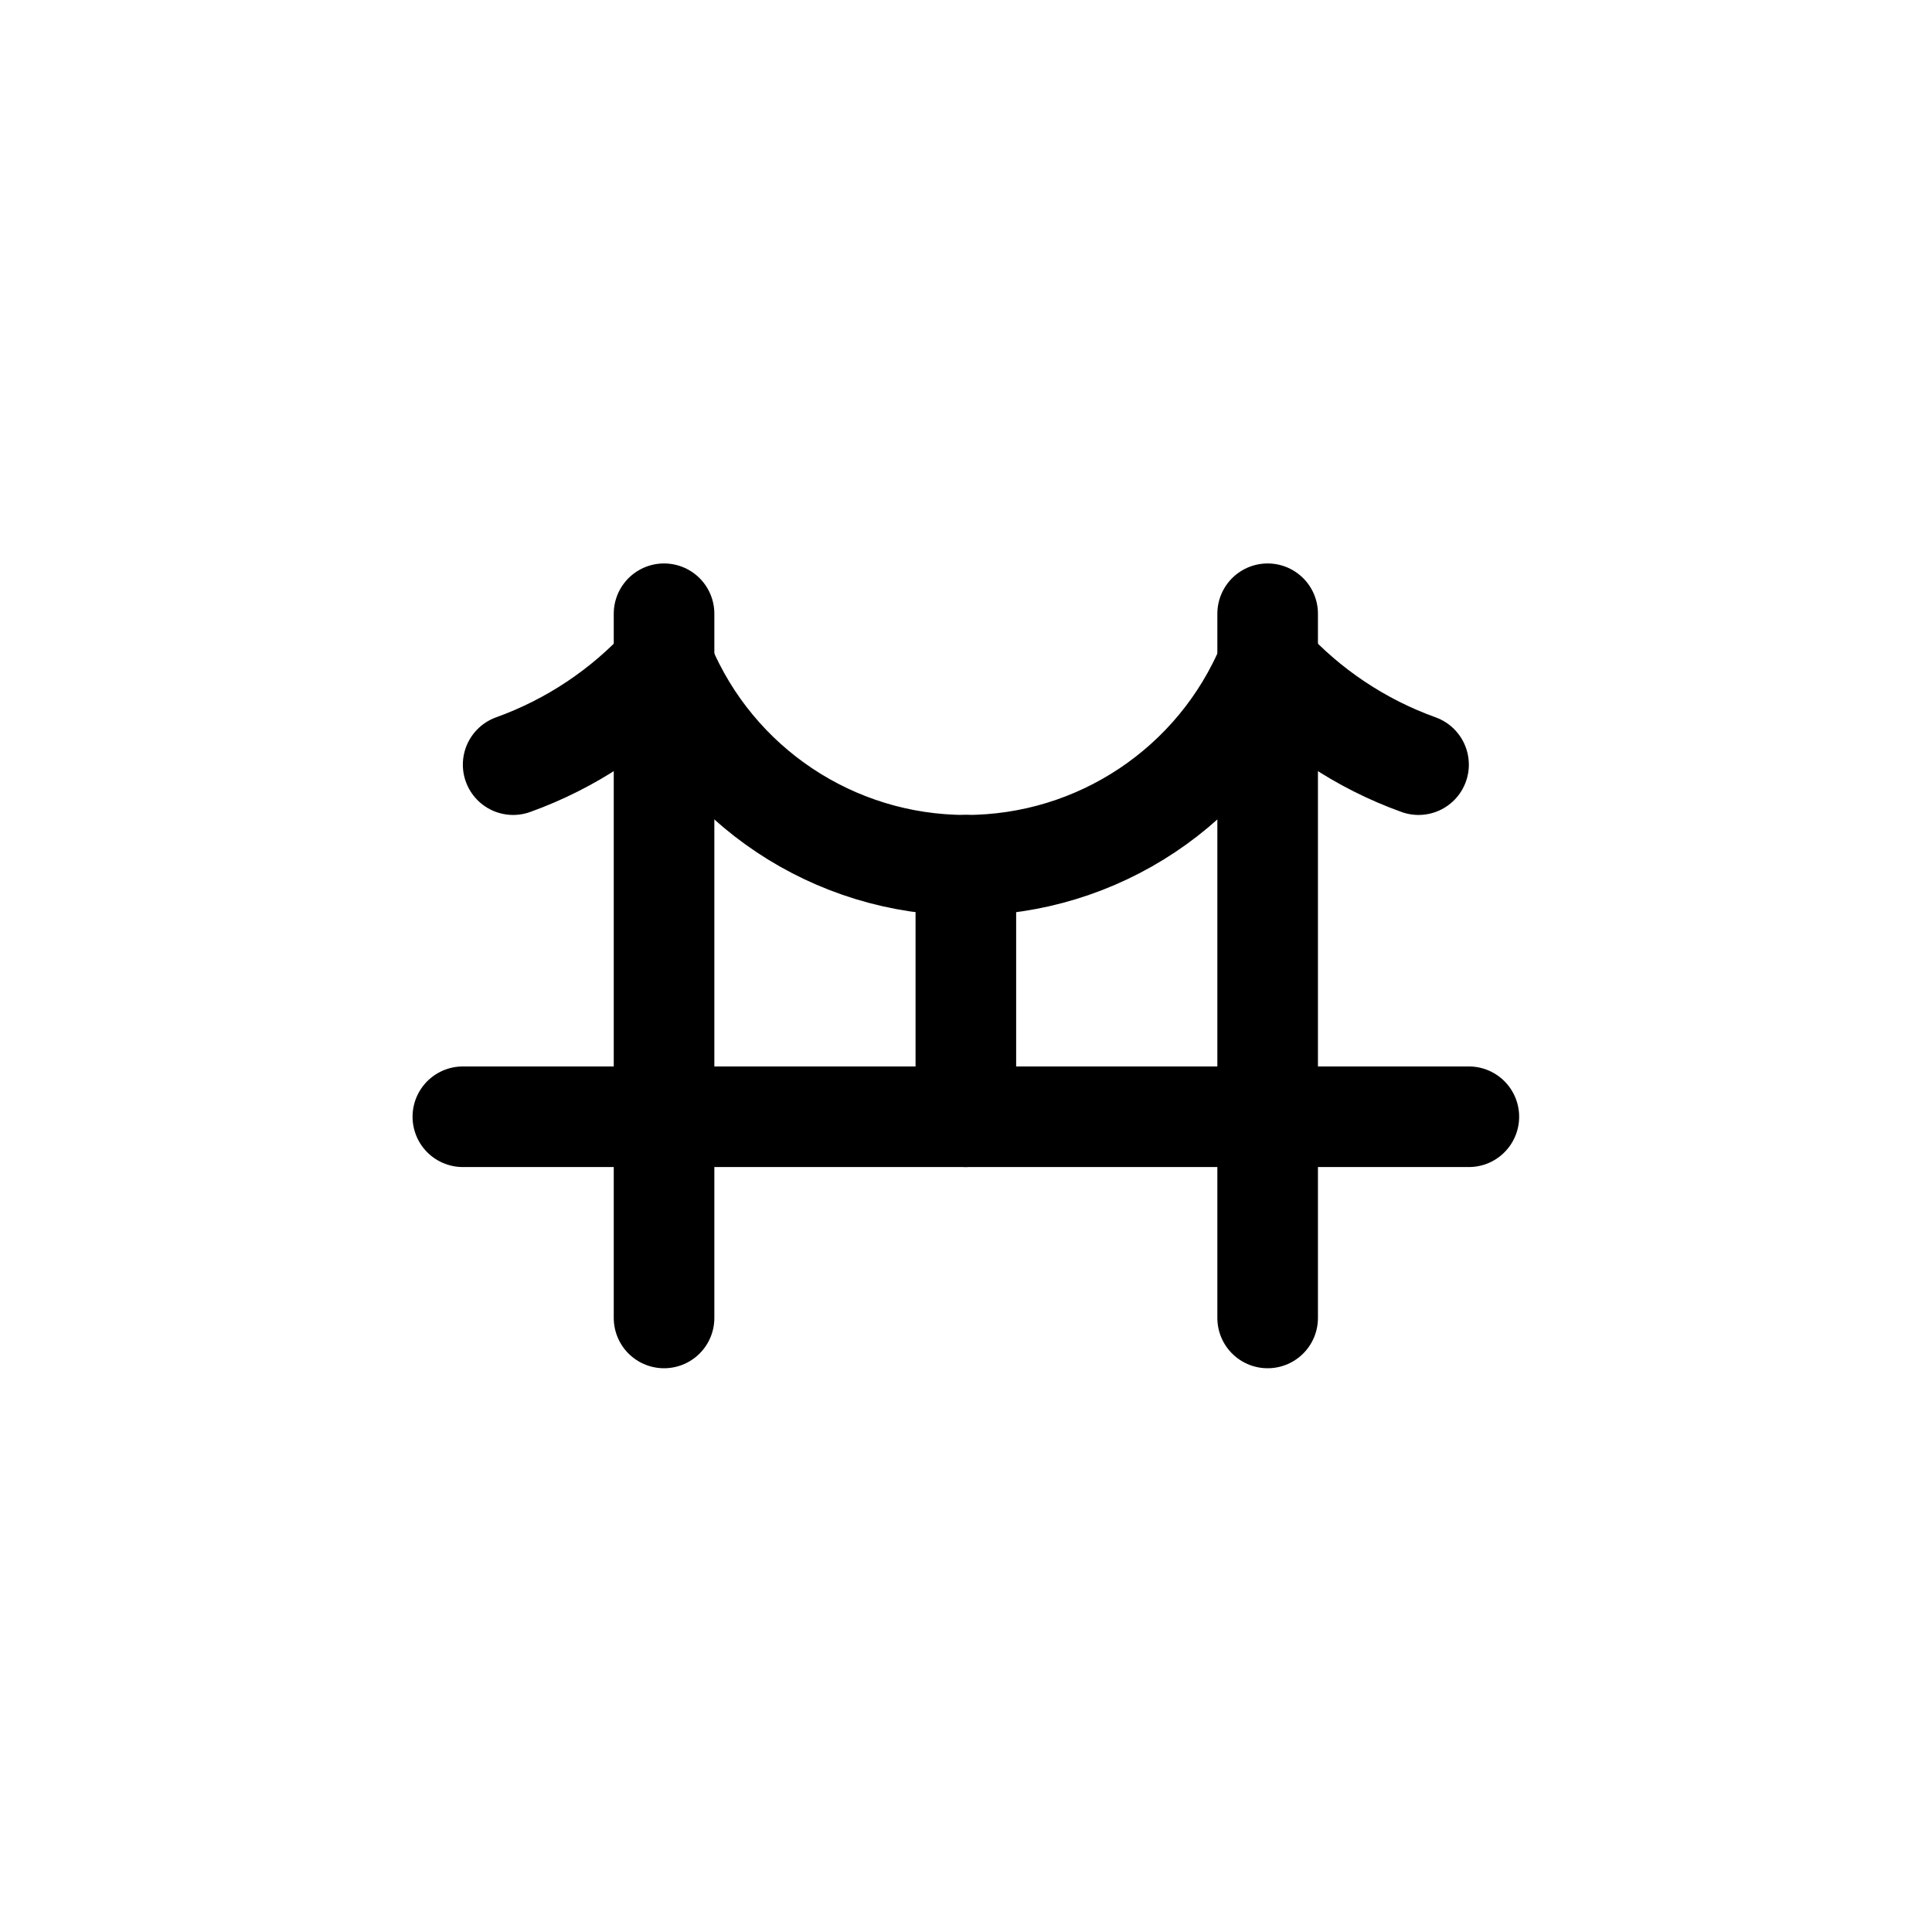
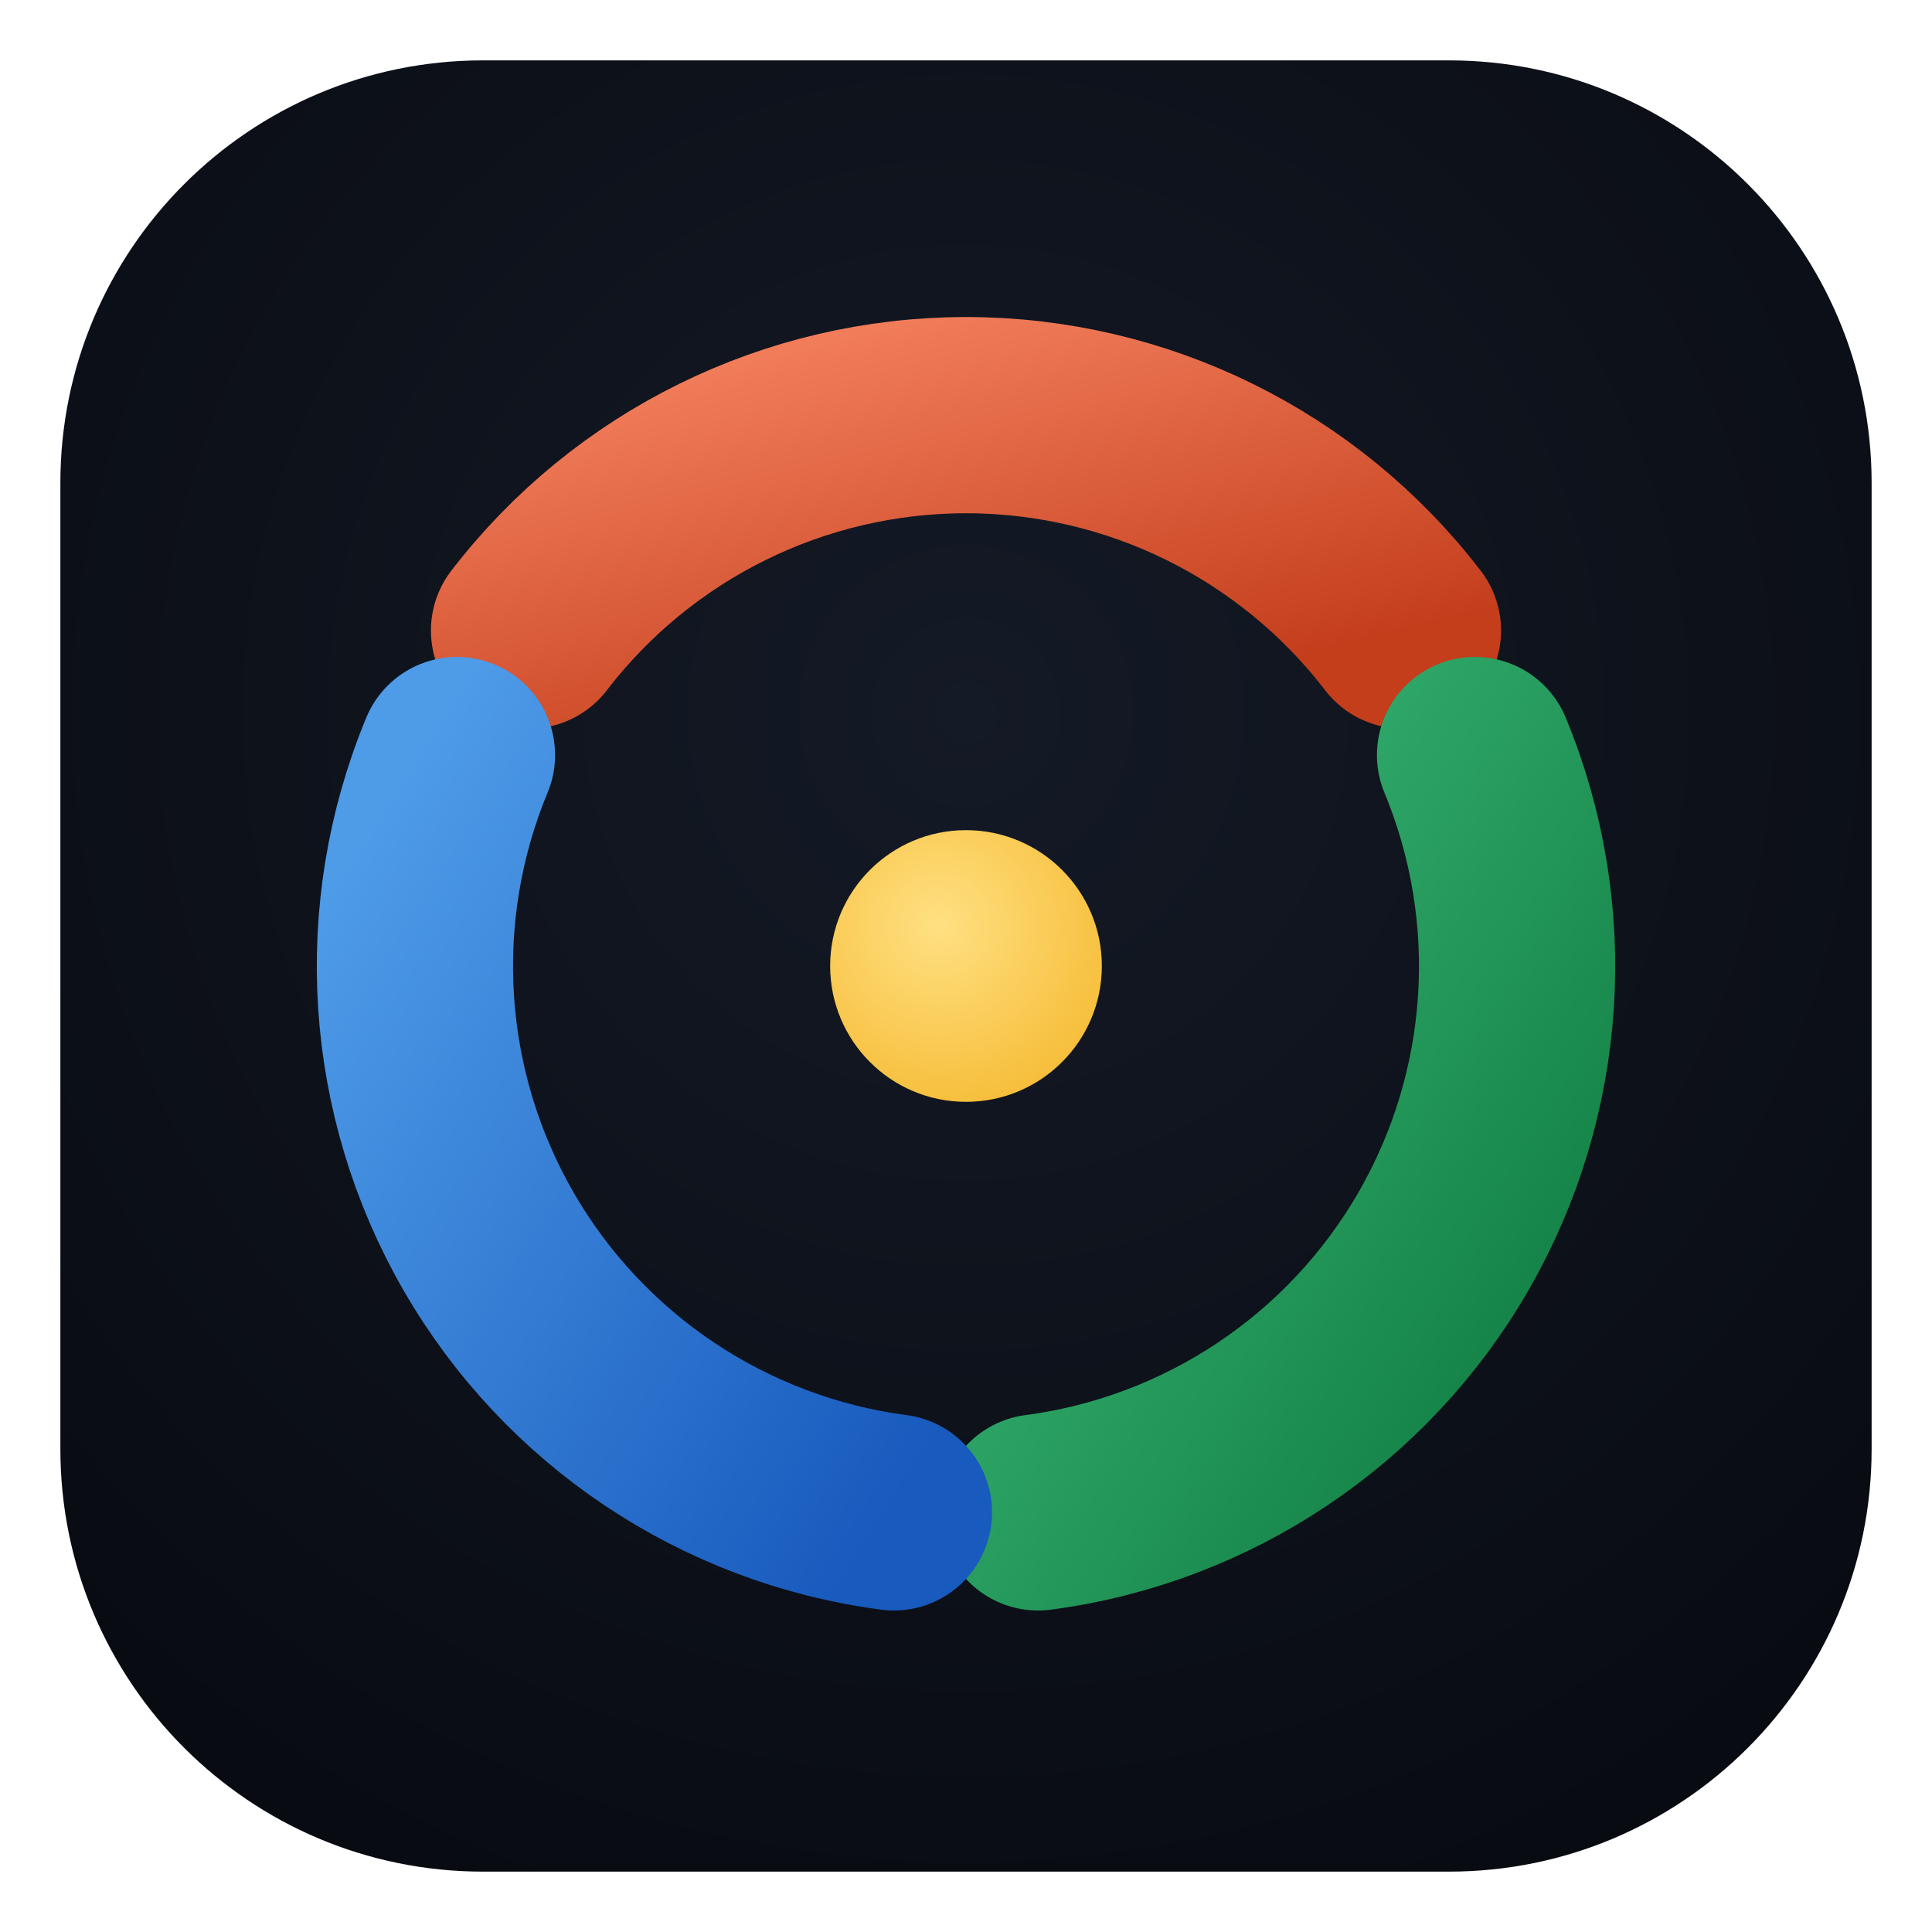
<svg xmlns="http://www.w3.org/2000/svg" viewBox="0 0 512 512">
+   <defs>
+     <radialGradient id="bg" cx="50%" cy="36%" r="80%">
+       <stop offset="0%" stop-color="#141A26" />
+       <stop offset="100%" stop-color="#07090F" />
+     </radialGradient>
+     <linearGradient id="top" x1="0%" y1="0%" x2="100%" y2="100%">
+       <stop offset="0%" stop-color="#F17C5A" />
+       <stop offset="100%" stop-color="#C43E1C" />
+     </linearGradient>
+     <linearGradient id="right" x1="0%" y1="0%" x2="100%" y2="100%">
+       <stop offset="0%" stop-color="#3DBB7A" />
+       <stop offset="100%" stop-color="#107C41" />
+     </linearGradient>
+     <linearGradient id="left" x1="0%" y1="0%" x2="100%" y2="100%">
+       <stop offset="0%" stop-color="#4E9BE8" />
+       <stop offset="100%" stop-color="#185ABD" />
+     </linearGradient>
+     <radialGradient id="core" cx="40%" cy="35%" r="80%">
+       <stop offset="0%" stop-color="#FFE082" />
+       <stop offset="100%" stop-color="#F5B82E" />
+     </radialGradient>
+   </defs>
  <rect x="16" y="16" width="480" height="480" rx="112" fill="url(#bg)" />
-   <g transform="translate(96,96) scale(13.33)" stroke="currentColor">
-     <svg width="24" height="24" viewBox="0 0 24 24" fill="none" stroke="currentColor" stroke-width="2" stroke-linecap="round" stroke-linejoin="round">
-       <path d="M6 5l0 14" />
-       <path d="M18 5l0 14" />
-       <path d="M2 15l20 0" />
-       <path d="M3 8a7.5 7.5 0 0 0 3 -2a6.5 6.5 0 0 0 12 0a7.5 7.5 0 0 0 3 2" />
-       <path d="M12 10l0 5" />
-     </svg>
-   </g>
+   <path d="M 140.2 167.1 A 146 146 0 0 1 371.8 167.1" fill="none" stroke="url(#top)" stroke-width="52" stroke-linecap="round" />
+   <path d="M 390.9 200.1 A 146 146 0 0 1 275.1 400.8" fill="none" stroke="url(#right)" stroke-width="52" stroke-linecap="round" />
+   <path d="M 236.9 400.8 A 146 146 0 0 1 121.1 200.1" fill="none" stroke="url(#left)" stroke-width="52" stroke-linecap="round" />
+   <circle cx="256" cy="256" r="36" fill="url(#core)" />
</svg>
